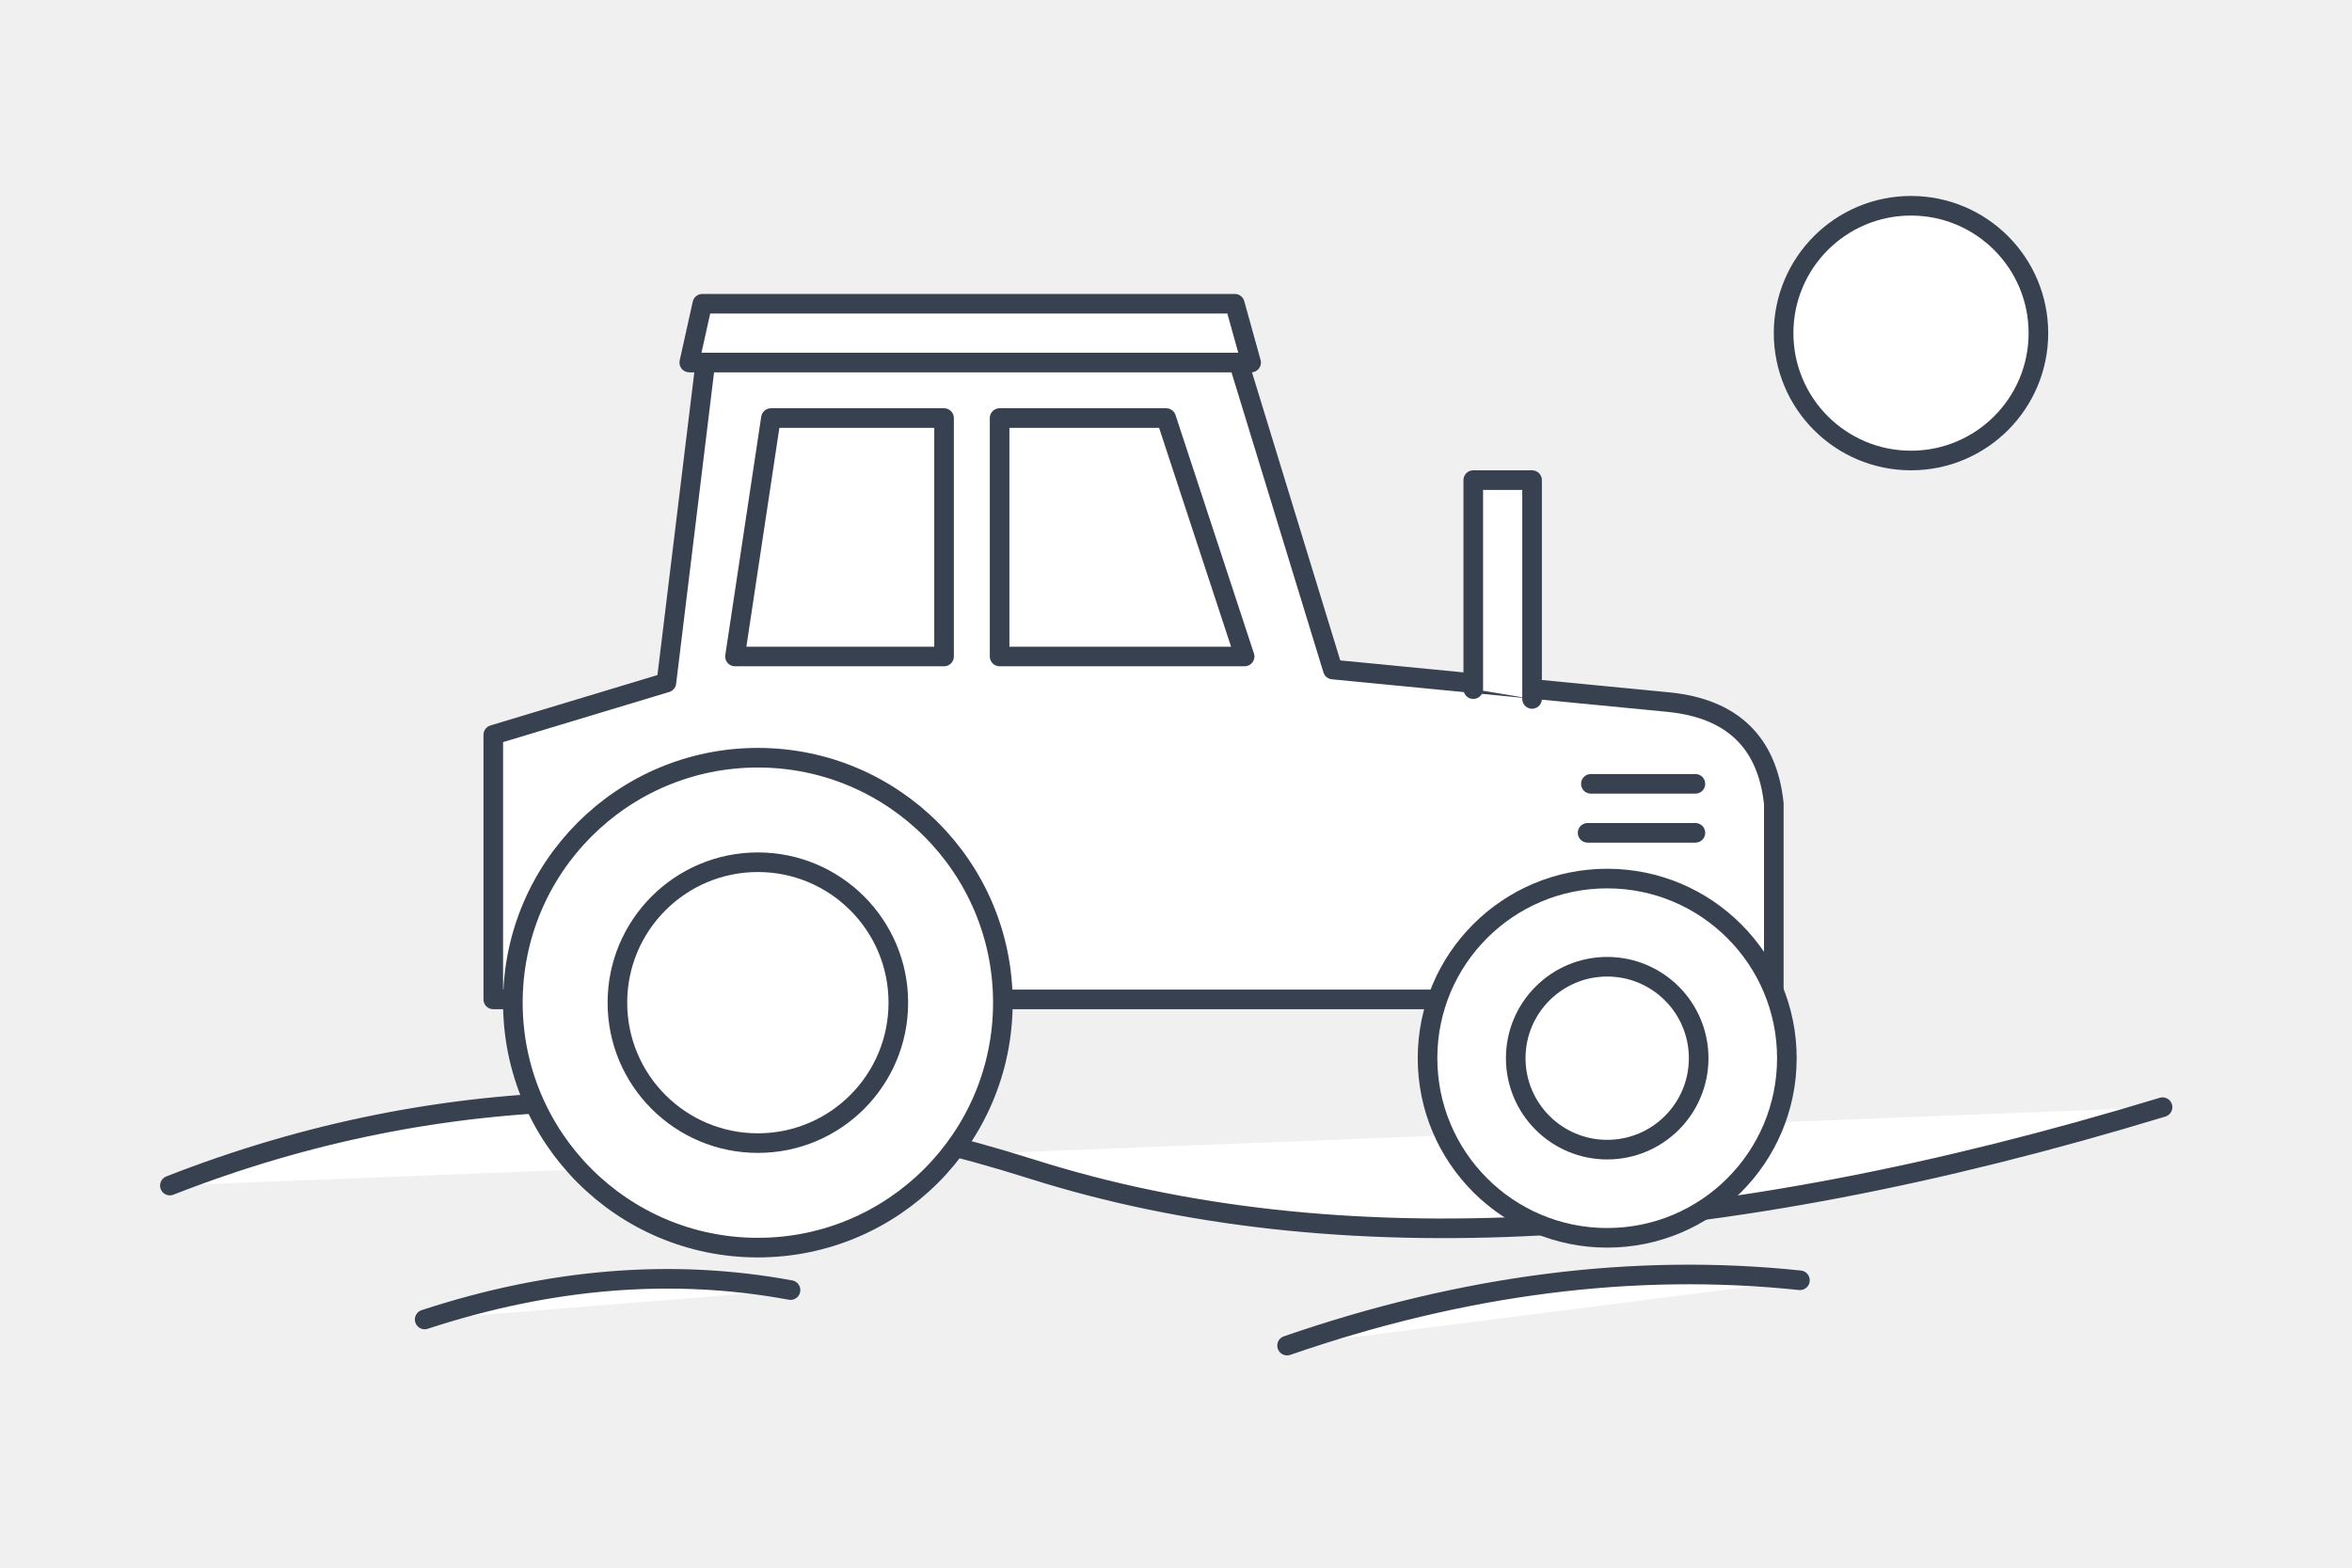
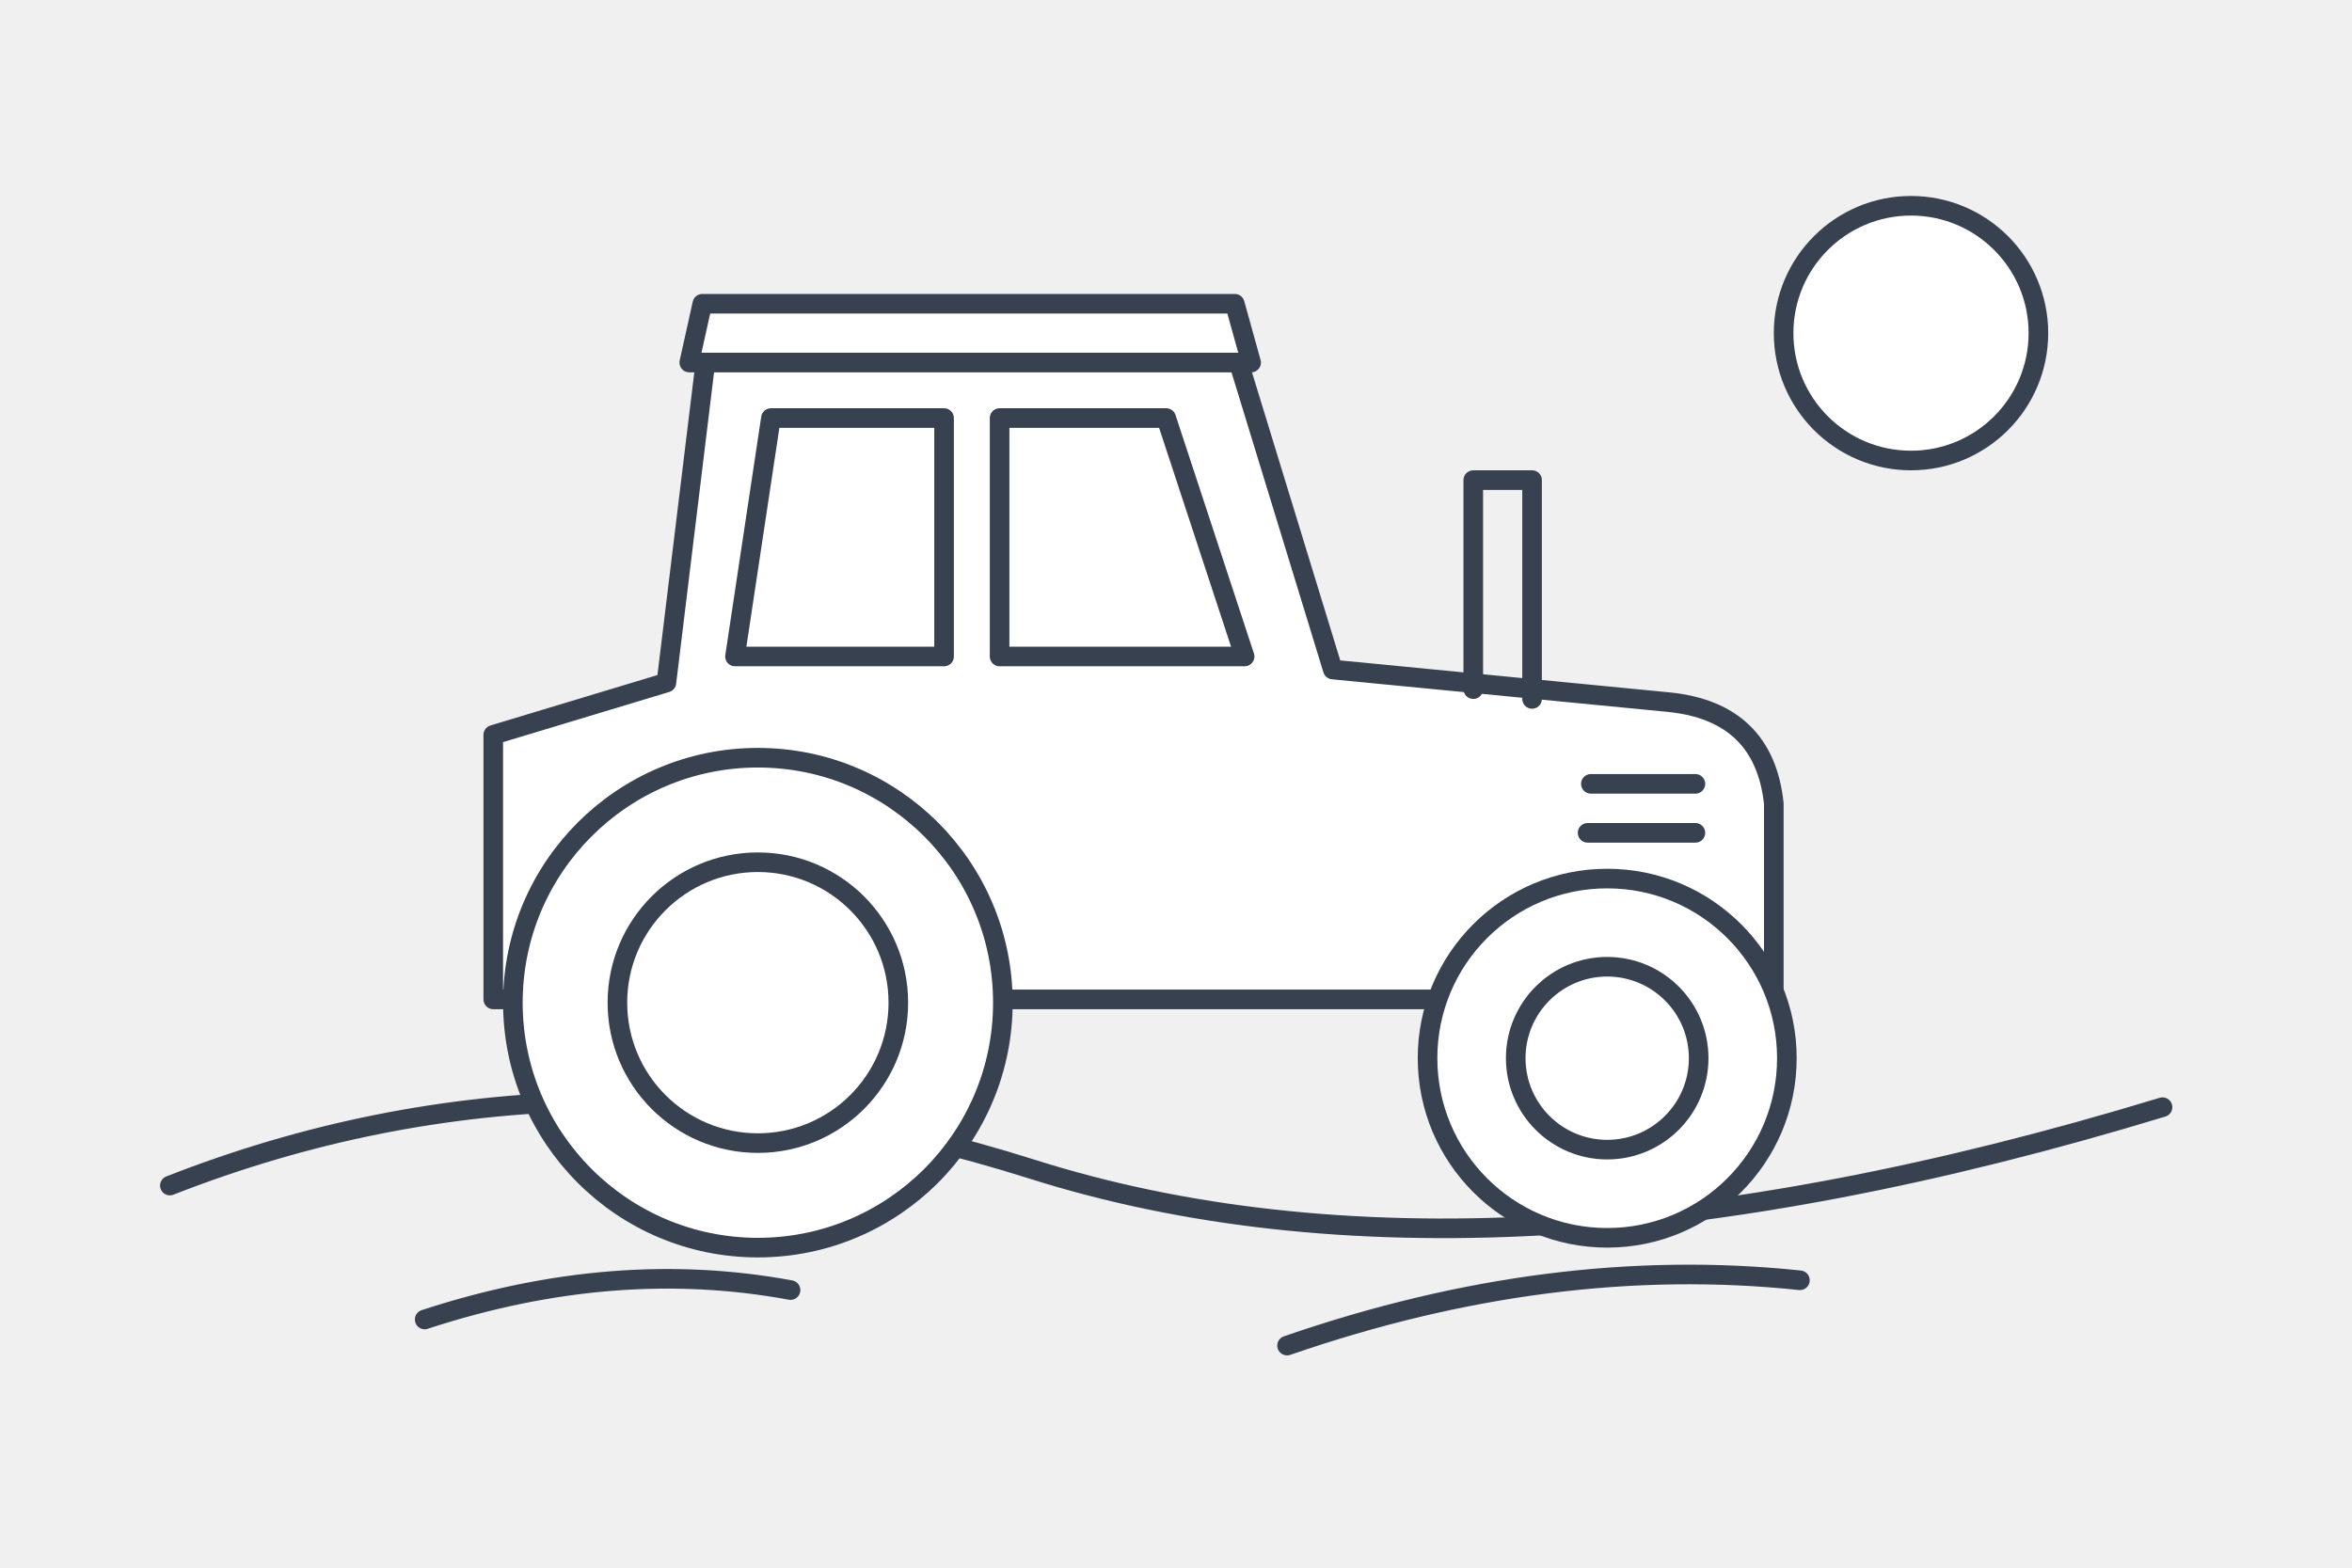
<svg xmlns="http://www.w3.org/2000/svg" width="720" height="480" viewBox="0 0 720 480">
  <g fill="white" stroke="#384150" stroke-width="6" stroke-linecap="round" stroke-linejoin="round">
    <circle cx="585" cy="102" r="39" />
-     <path d="M52 363q125-49 264-5t346-19" />
+     <path fill="none" d="M52 363q125-49 264-5t346-19" />
    <path d="M151 306v-81l53-16 14-115h156l34 111 103 10q29 3 32 31v60Z" />
    <path d="M215 93h163l5 18H211Z" />
    <path d="m236 128-11 73h64v-73zm70 0v73h75l-24-73z" />
-     <path d="M451 211v-64h18v67M487 240h32m-33 15h33" />
+     <path fill="none" d="M451 211v-64h18v67M487 240h32m-33 15h33" />
    <circle cx="232" cy="307" r="75" />
    <circle cx="232" cy="307" r="43" />
    <circle cx="492" cy="324" r="55" />
    <circle cx="492" cy="324" r="28" />
-     <path d="M130 404q58-19 112-9m152 17q81-28 157-20" />
+     <path fill="none" d="M130 404q58-19 112-9m152 17q81-28 157-20" />
  </g>
</svg>
